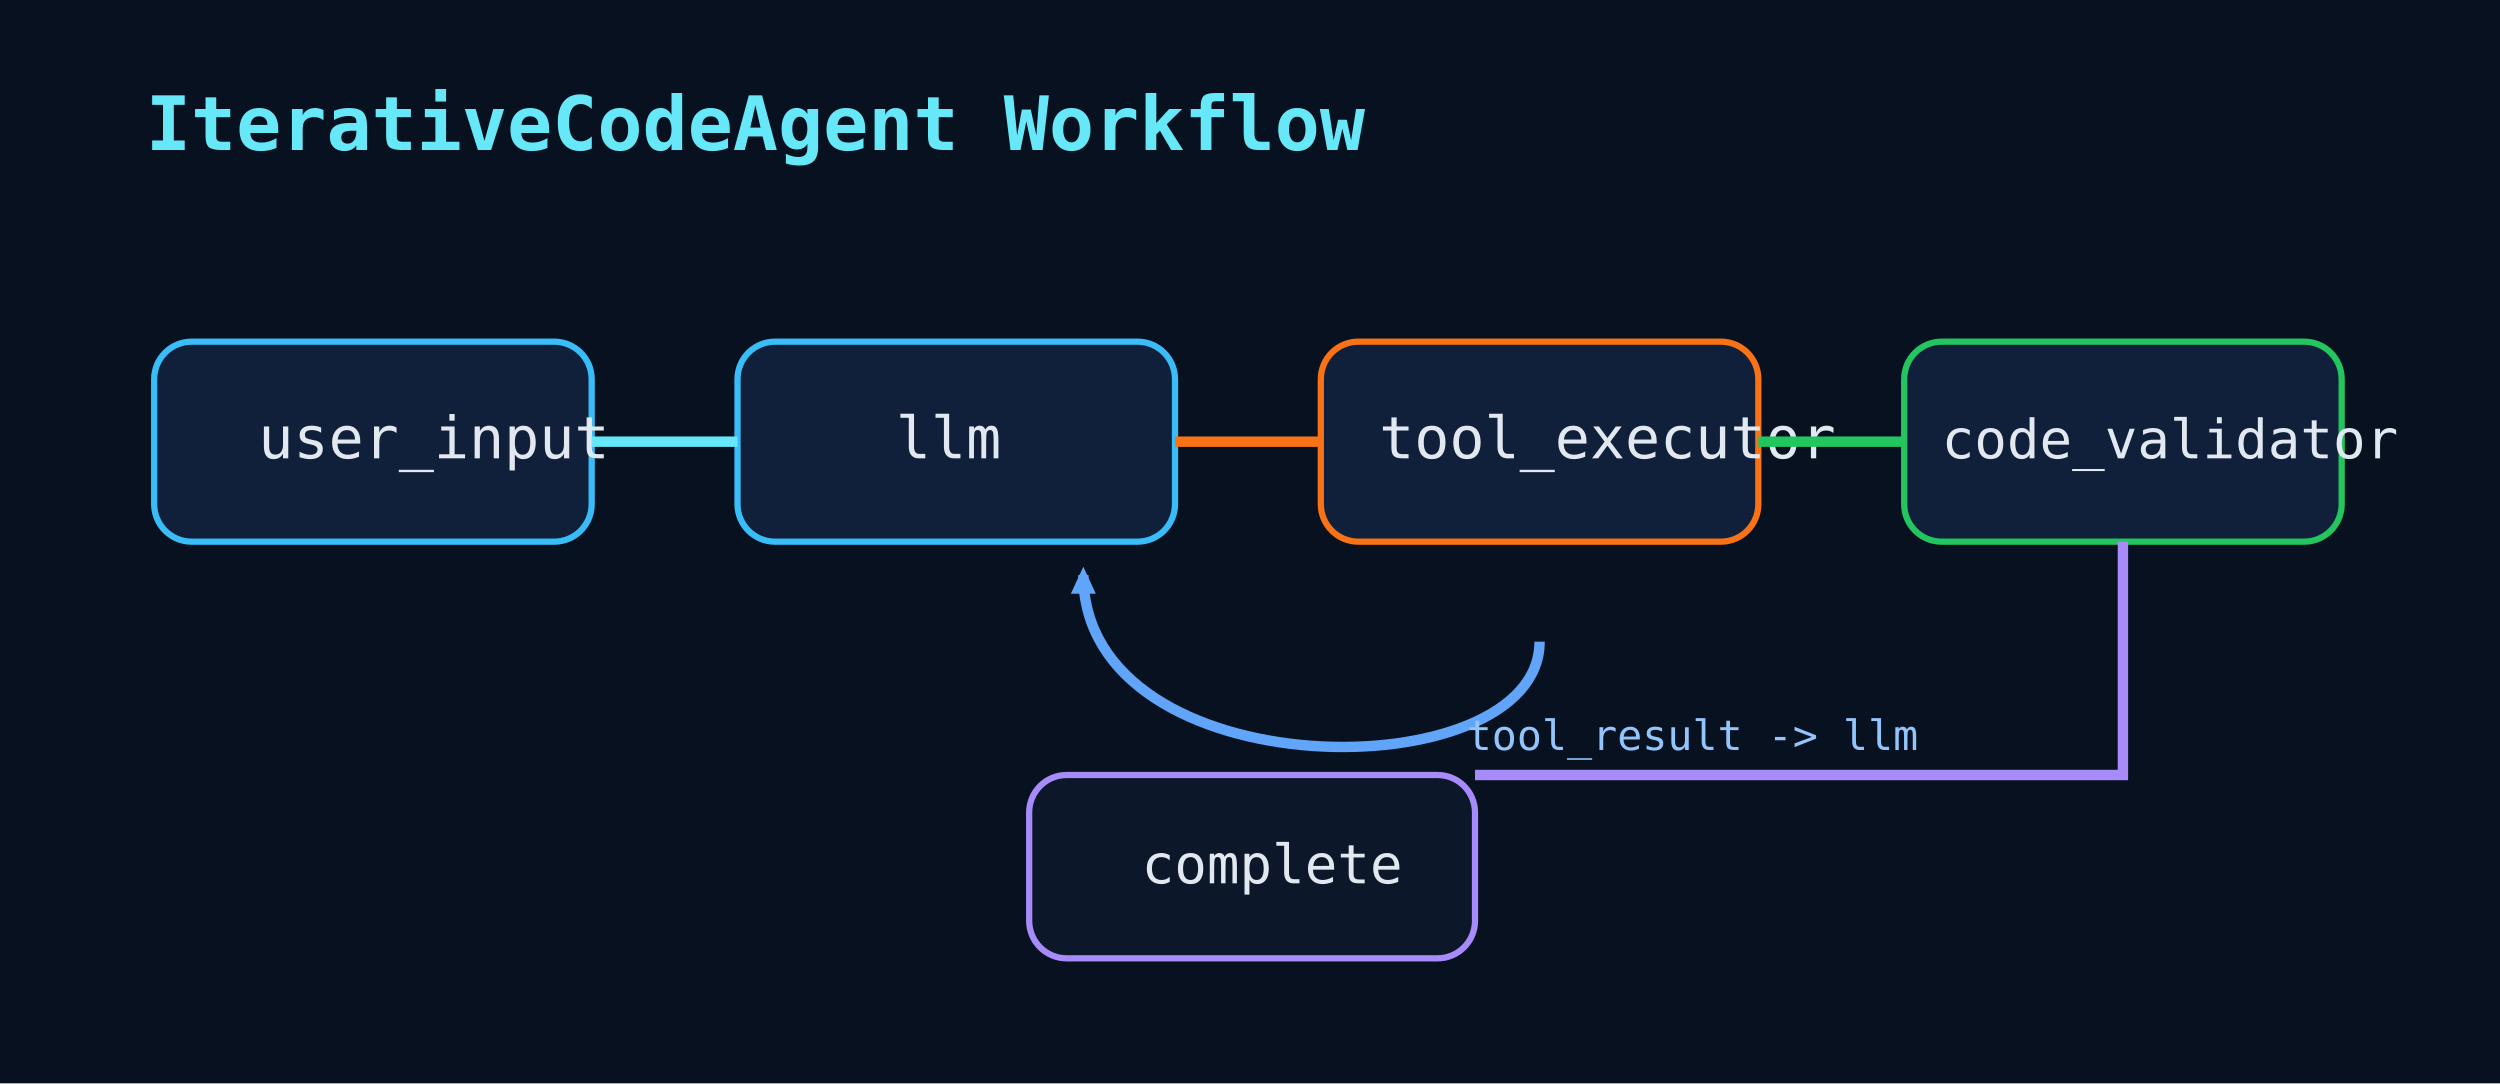
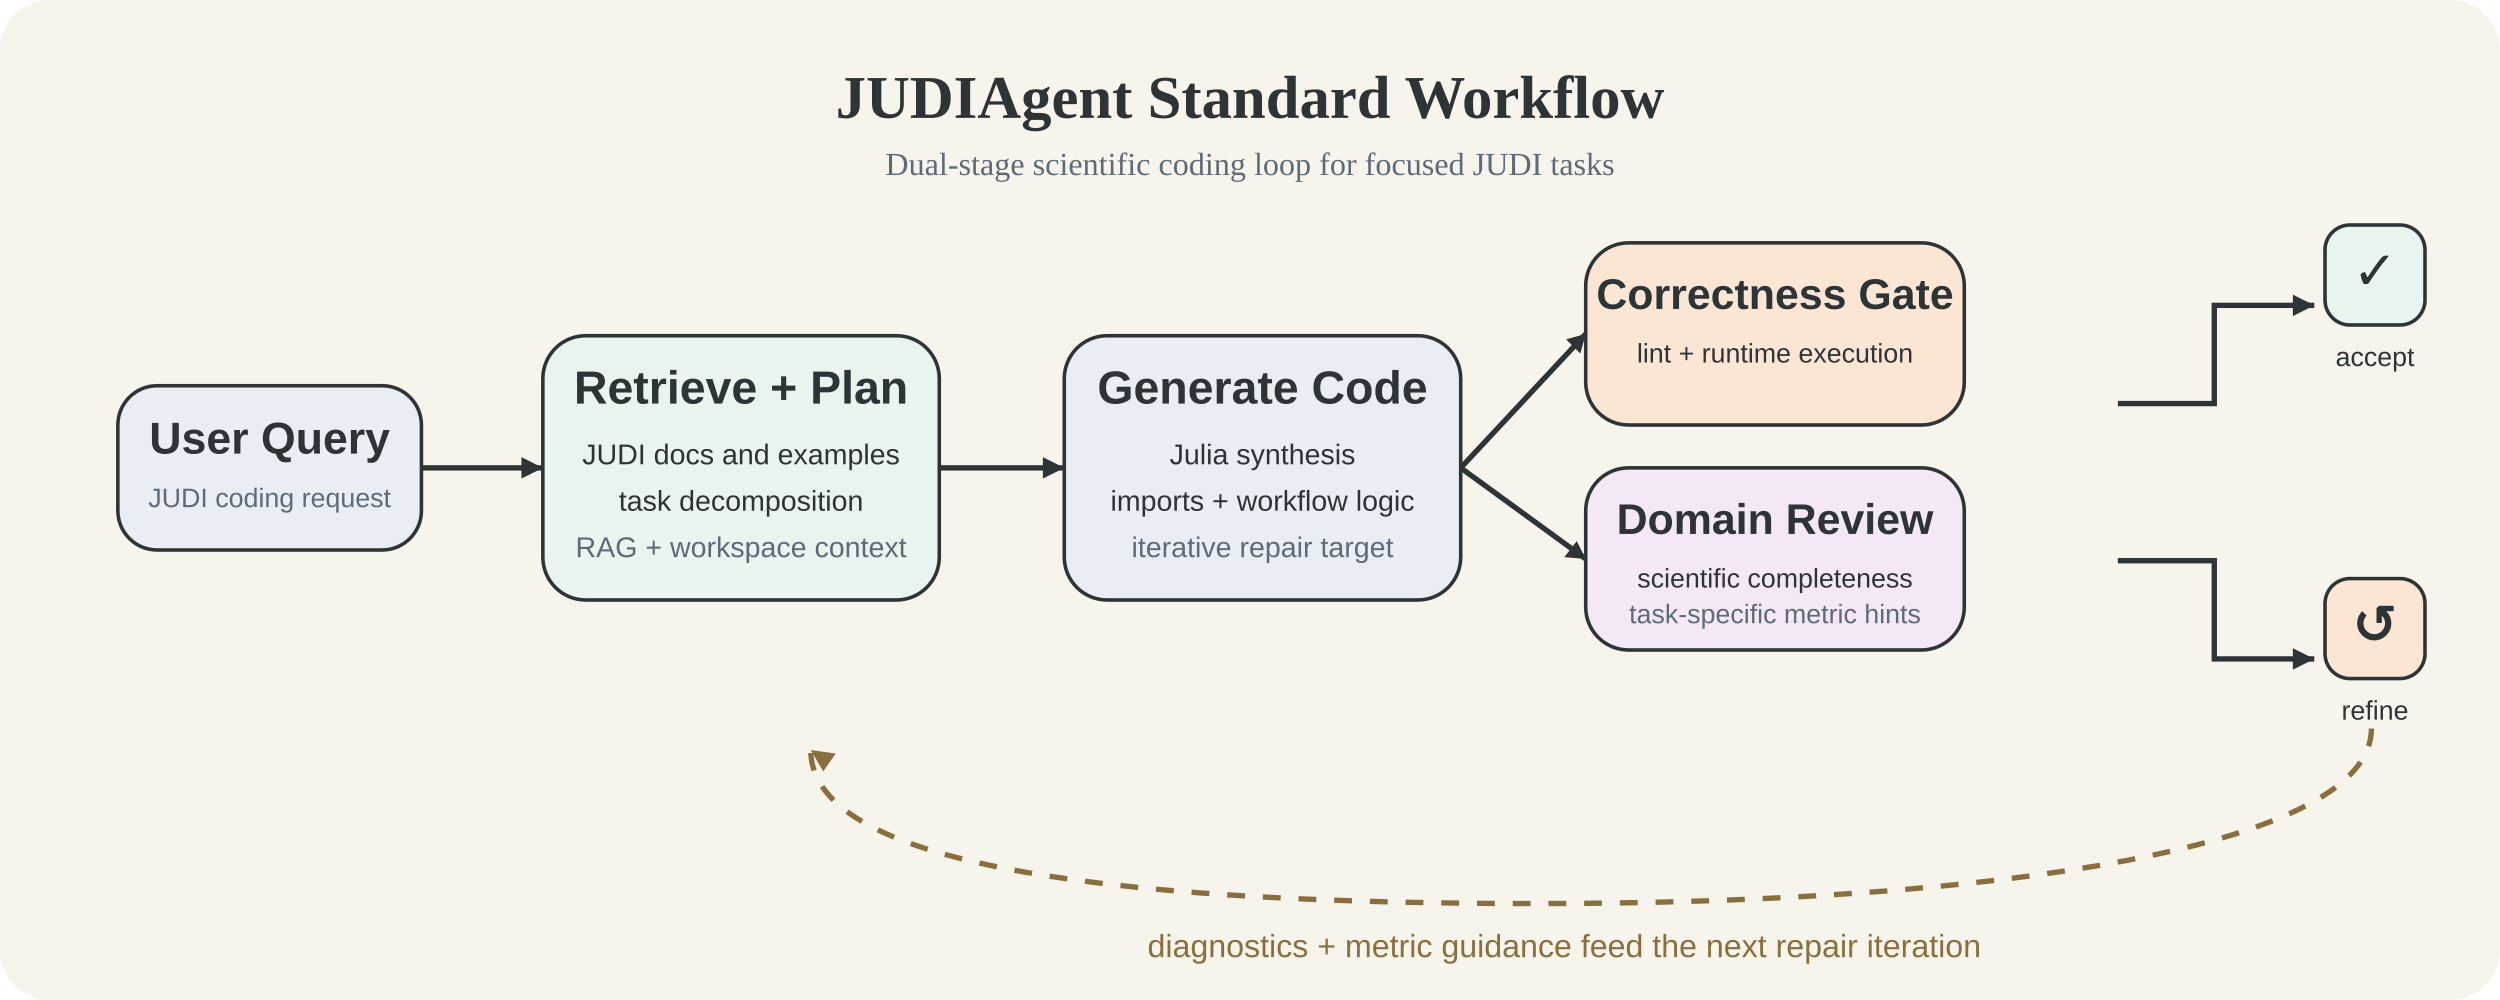
- <svg xmlns="http://www.w3.org/2000/svg" width="1200" height="520" viewBox="0 0 1200 520" fill="none">
-   <rect width="1200" height="520" fill="#07111F" />
-   <text x="70" y="72" fill="#67E8F9" font-family="monospace" font-size="36" font-weight="700">IterativeCodeAgent Workflow</text>
-   <rect x="74" y="164" width="210" height="96" rx="18" fill="#10203A" stroke="#38BDF8" stroke-width="3" />
-   <text x="124" y="220" fill="#E2E8F0" font-family="monospace" font-size="28">user_input</text>
-   <rect x="354" y="164" width="210" height="96" rx="18" fill="#10203A" stroke="#38BDF8" stroke-width="3" />
-   <text x="430" y="220" fill="#E2E8F0" font-family="monospace" font-size="28">llm</text>
-   <rect x="634" y="164" width="210" height="96" rx="18" fill="#10203A" stroke="#F97316" stroke-width="3" />
-   <text x="662" y="220" fill="#E2E8F0" font-family="monospace" font-size="28">tool_executor</text>
-   <rect x="914" y="164" width="210" height="96" rx="18" fill="#10203A" stroke="#22C55E" stroke-width="3" />
-   <text x="932" y="220" fill="#E2E8F0" font-family="monospace" font-size="26">code_validator</text>
-   <path d="M284 212H354" stroke="#67E8F9" stroke-width="5" />
-   <path d="M564 212H634" stroke="#F97316" stroke-width="5" />
-   <path d="M844 212H914" stroke="#22C55E" stroke-width="5" />
-   <path d="M739 308C739 380 520 380 520 276" stroke="#60A5FA" stroke-width="5" />
-   <polygon points="526,285 520,272 514,285" fill="#60A5FA" />
-   <text x="704" y="360" fill="#93C5FD" font-family="monospace" font-size="20">tool_result -&gt; llm</text>
-   <rect x="494" y="372" width="214" height="88" rx="18" fill="#0C172A" stroke="#A78BFA" stroke-width="3" />
-   <text x="548" y="424" fill="#E2E8F0" font-family="monospace" font-size="26">complete</text>
-   <path d="M1019 260V372H708" stroke="#A78BFA" stroke-width="5" />
+ <svg xmlns="http://www.w3.org/2000/svg" width="1400" height="560" viewBox="0 0 1400 560" fill="none">
+   <rect width="1400" height="560" rx="28" fill="#F7F4EC" />
+   <text x="700" y="66" text-anchor="middle" font-family="Georgia, 'Times New Roman', serif" font-size="34" font-weight="700" fill="#2D3436">JUDIAgent Standard Workflow</text>
+   <text x="700" y="98" text-anchor="middle" font-family="Georgia, 'Times New Roman', serif" font-size="18" fill="#5C6B7A">Dual-stage scientific coding loop for focused JUDI tasks</text>
+   <rect x="66" y="216" width="170" height="92" rx="22" fill="#E8EEF4" stroke="#2D3436" stroke-width="2" />
+   <text x="151" y="254" text-anchor="middle" font-family="Arial, sans-serif" font-size="25" font-weight="700" fill="#2D3436">User Query</text>
+   <text x="151" y="284" text-anchor="middle" font-family="Arial, sans-serif" font-size="15" fill="#5C6B7A">JUDI coding request</text>
+   <rect x="304" y="188" width="222" height="148" rx="24" fill="#E8F4EE" stroke="#2D3436" stroke-width="2" />
+   <text x="415" y="226" text-anchor="middle" font-family="Arial, sans-serif" font-size="26" font-weight="700" fill="#2D3436">Retrieve + Plan</text>
+   <text x="415" y="260" text-anchor="middle" font-family="Arial, sans-serif" font-size="16" fill="#2D3436">JUDI docs and examples</text>
+   <text x="415" y="286" text-anchor="middle" font-family="Arial, sans-serif" font-size="16" fill="#2D3436">task decomposition</text>
+   <text x="415" y="312" text-anchor="middle" font-family="Arial, sans-serif" font-size="16" fill="#5C6B7A">RAG + workspace context</text>
+   <rect x="596" y="188" width="222" height="148" rx="24" fill="#E8EEF4" stroke="#2D3436" stroke-width="2" />
+   <text x="707" y="226" text-anchor="middle" font-family="Arial, sans-serif" font-size="26" font-weight="700" fill="#2D3436">Generate Code</text>
+   <text x="707" y="260" text-anchor="middle" font-family="Arial, sans-serif" font-size="16" fill="#2D3436">Julia synthesis</text>
+   <text x="707" y="286" text-anchor="middle" font-family="Arial, sans-serif" font-size="16" fill="#2D3436">imports + workflow logic</text>
+   <text x="707" y="312" text-anchor="middle" font-family="Arial, sans-serif" font-size="16" fill="#5C6B7A">iterative repair target</text>
+   <rect x="888" y="136" width="212" height="102" rx="24" fill="#FBE6D4" stroke="#2D3436" stroke-width="2" />
+   <text x="994" y="173" text-anchor="middle" font-family="Arial, sans-serif" font-size="24" font-weight="700" fill="#2D3436">Correctness Gate</text>
+   <text x="994" y="203" text-anchor="middle" font-family="Arial, sans-serif" font-size="15" fill="#2D3436">lint + runtime execution</text>
+   <rect x="888" y="262" width="212" height="102" rx="24" fill="#F4E8F6" stroke="#2D3436" stroke-width="2" />
+   <text x="994" y="299" text-anchor="middle" font-family="Arial, sans-serif" font-size="24" font-weight="700" fill="#2D3436">Domain Review</text>
+   <text x="994" y="329" text-anchor="middle" font-family="Arial, sans-serif" font-size="15" fill="#2D3436">scientific completeness</text>
+   <text x="994" y="349" text-anchor="middle" font-family="Arial, sans-serif" font-size="15" fill="#5C6B7A">task-specific metric hints</text>
+   <path d="M1186 226 L1240 226 L1240 171 L1296 171" stroke="#2D3436" stroke-width="3" fill="none" />
+   <polygon points="1296,171 1284,165 1284,177" fill="#2D3436" />
+   <path d="M1186 314 L1240 314 L1240 369 L1296 369" stroke="#2D3436" stroke-width="3" fill="none" />
+   <polygon points="1296,369 1284,363 1284,375" fill="#2D3436" />
+   <rect x="1302" y="126" width="56" height="56" rx="14" fill="#E8F4EE" stroke="#2D3436" stroke-width="2" />
+   <text x="1330" y="162" text-anchor="middle" font-family="Arial, sans-serif" font-size="30" font-weight="700" fill="#2D3436">✓</text>
+   <text x="1330" y="205" text-anchor="middle" font-family="Arial, sans-serif" font-size="15" fill="#2D3436">accept</text>
+   <rect x="1302" y="324" width="56" height="56" rx="14" fill="#FBE6D4" stroke="#2D3436" stroke-width="2" />
+   <text x="1330" y="360" text-anchor="middle" font-family="Arial, sans-serif" font-size="30" font-weight="700" fill="#2D3436">↺</text>
+   <text x="1330" y="403" text-anchor="middle" font-family="Arial, sans-serif" font-size="15" fill="#2D3436">refine</text>
+   <path d="M236 262 L304 262" stroke="#2D3436" stroke-width="3" />
+   <polygon points="304,262 292,256 292,268" fill="#2D3436" />
+   <path d="M526 262 L596 262" stroke="#2D3436" stroke-width="3" />
+   <polygon points="596,262 584,256 584,268" fill="#2D3436" />
+   <path d="M818 262 L888 187" stroke="#2D3436" stroke-width="3" />
+   <polygon points="888,187 877,190 885,198" fill="#2D3436" />
+   <path d="M818 262 L888 313" stroke="#2D3436" stroke-width="3" />
+   <polygon points="888,313 876,312 883,303" fill="#2D3436" />
+   <path d="M1328 408 C1328 474 1120 506 860 506 C640 506 454 488 454 420" stroke="#8A6F3E" stroke-width="3" stroke-dasharray="10 10" fill="none" />
+   <polygon points="454,420 461,432 468,422" fill="#8A6F3E" />
+   <text x="876" y="536" text-anchor="middle" font-family="Arial, sans-serif" font-size="18" fill="#8A6F3E">diagnostics + metric guidance feed the next repair iteration</text>
</svg>
